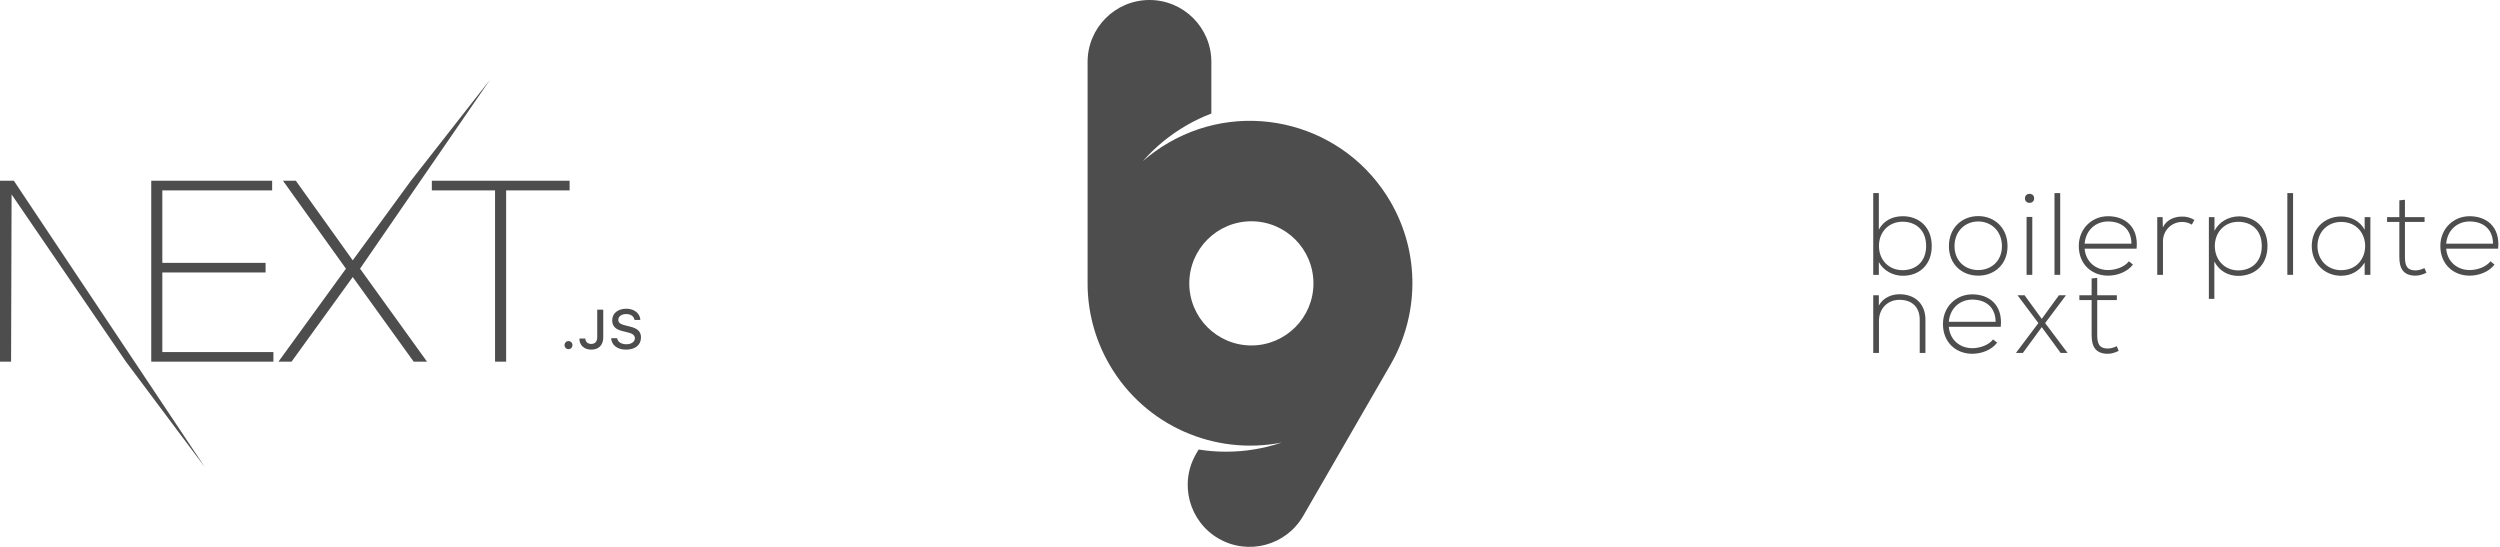
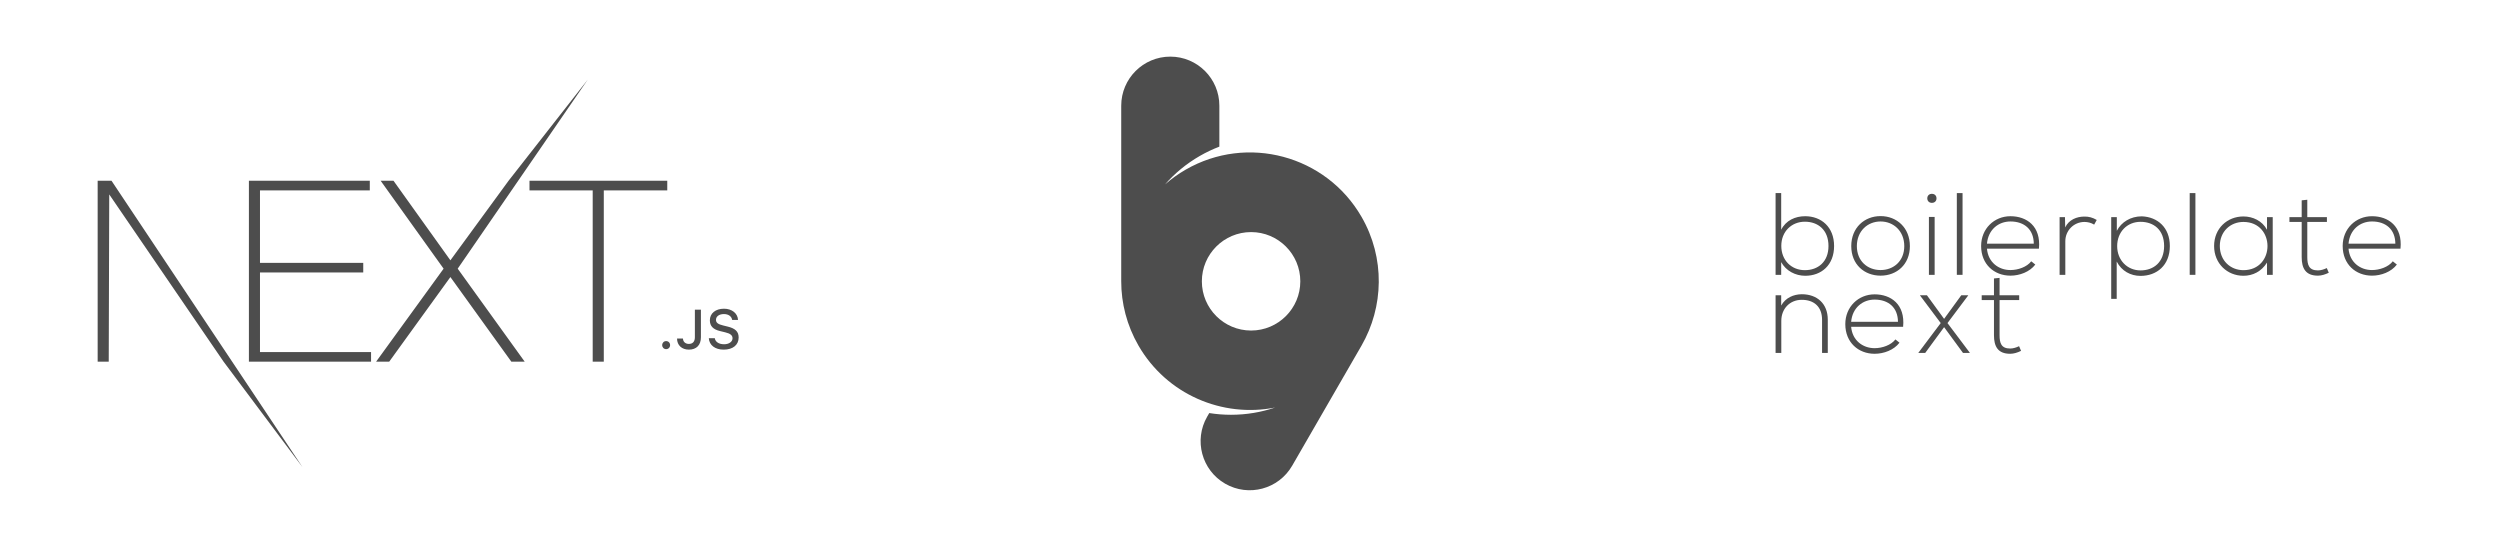
<svg xmlns="http://www.w3.org/2000/svg" width="100%" height="100%" viewBox="0 0 256 56" version="1.1" xml:space="preserve" style="fill-rule:evenodd;clip-rule:evenodd;stroke-linejoin:round;stroke-miterlimit:2;">
-   <g transform="matrix(0.0792099,0,0,0.0792099,77.3057,-20.318)">
+   <g transform="matrix(0.0628065,0,0,0.0628065,87.8039,-10.3119)">
    <path d="M430.045,622.66L430.044,622.66L430.044,336.509C430.044,292.355 465.891,256.509 510.044,256.509C554.197,256.509 590.044,292.355 590.044,336.509L590.044,403.26C579.123,407.442 568.389,412.536 557.941,418.568C536.126,431.163 517.229,446.882 501.489,464.836C511.668,455.917 522.862,447.858 535.024,440.836C635.376,382.898 763.887,417.332 821.824,517.683C860.647,584.926 857.994,664.812 821.826,727.637L821.827,727.638L708.751,923.49C686.675,961.728 637.707,974.849 599.469,952.772C561.232,930.696 548.111,881.728 570.187,843.49L573.563,837.643C585.112,839.482 596.955,840.438 609.019,840.438C634.19,840.438 658.398,836.279 680.991,828.612C595.205,845.661 504.313,807.549 458.176,727.636C439.06,694.527 430,658.353 430.045,622.66ZM641.767,542.581C686.063,542.581 722.025,578.544 722.025,622.839C722.025,667.135 686.063,703.097 641.767,703.097C597.472,703.097 561.509,667.135 561.509,622.839C561.509,578.544 597.472,542.581 641.767,542.581Z" style="fill:rgb(77,77,77);" />
  </g>
-   <g transform="matrix(1,0,0,1,-8.17556,8.06556)">
+   <g transform="matrix(1,0,0,1,1.82444,8.06556)">
    <path d="M23.663,10.442L36.043,10.442L36.043,11.428L24.798,11.428L24.798,18.85L35.372,18.85L35.372,19.836L24.798,19.836L24.798,27.985L36.172,27.985L36.172,28.971L23.663,28.971L23.663,10.442ZM37.152,10.442L38.468,10.442L44.296,18.591L50.254,10.442L58.358,0.092L45.044,19.447L51.905,28.971L50.538,28.971L44.296,20.304L38.029,28.971L36.688,28.971L43.6,19.447L37.152,10.442L37.152,10.442ZM52.395,11.428L52.395,10.442L66.503,10.442L66.503,11.428L60.004,11.428L60.004,28.971L58.868,28.971L58.868,11.428L52.395,11.428ZM8.176,10.442L9.594,10.442L29.155,39.777L21.071,28.971L9.362,11.844L9.31,28.971L8.176,28.971L8.176,10.442ZM66.389,27.687C66.156,27.687 65.983,27.507 65.983,27.275C65.983,27.042 66.156,26.862 66.388,26.862C66.623,26.862 66.794,27.042 66.794,27.275C66.794,27.507 66.623,27.687 66.388,27.687L66.389,27.687ZM67.504,26.601L68.111,26.601C68.12,26.931 68.36,27.152 68.713,27.152C69.108,27.152 69.331,26.915 69.331,26.468L69.331,23.644L69.949,23.644L69.949,26.471C69.949,27.275 69.486,27.737 68.718,27.737C67.998,27.737 67.504,27.288 67.504,26.601L67.504,26.601ZM70.758,26.566L71.371,26.566C71.423,26.945 71.793,27.186 72.326,27.186C72.822,27.186 73.187,26.928 73.187,26.574C73.187,26.269 72.955,26.086 72.428,25.962L71.914,25.837C71.194,25.668 70.865,25.319 70.865,24.732C70.865,24.02 71.445,23.546 72.314,23.546C73.123,23.546 73.714,24.02 73.75,24.693L73.148,24.693C73.09,24.325 72.77,24.095 72.306,24.095C71.817,24.095 71.492,24.33 71.492,24.69C71.492,24.976 71.702,25.139 72.221,25.261L72.66,25.369C73.476,25.56 73.813,25.892 73.813,26.493C73.813,27.258 73.222,27.737 72.279,27.737C71.396,27.737 70.802,27.28 70.758,26.565L70.758,26.566Z" style="fill:rgb(77,77,77);fill-rule:nonzero;" />
  </g>
-   <g transform="matrix(0.996548,0,0,0.996548,57.6981,-14.413)">
+   <g transform="matrix(0.996548,0,0,0.996548,47.6981,-14.413)">
    <g transform="matrix(12,0,0,12,133.926,42.7041)">
      <path d="M0.306,-0.455C0.417,-0.455 0.508,-0.386 0.508,-0.247C0.508,-0.11 0.417,-0.04 0.306,-0.04C0.19,-0.04 0.104,-0.125 0.104,-0.248C0.104,-0.371 0.192,-0.455 0.306,-0.455ZM0.055,-0.7L0.055,-0L0.103,-0L0.103,-0.109C0.144,-0.034 0.225,0.008 0.309,0.008C0.447,0.008 0.556,-0.083 0.556,-0.247C0.556,-0.41 0.446,-0.502 0.308,-0.502C0.223,-0.502 0.143,-0.466 0.103,-0.386L0.103,-0.7L0.055,-0.7Z" style="fill:rgb(77,77,77);fill-rule:nonzero;" />
    </g>
    <g transform="matrix(12,0,0,12,141.978,42.7041)">
      <path d="M0.283,0.007C0.422,0.007 0.534,-0.089 0.534,-0.246C0.534,-0.403 0.422,-0.503 0.283,-0.503C0.144,-0.503 0.032,-0.403 0.032,-0.246C0.032,-0.089 0.144,0.007 0.283,0.007ZM0.283,-0.041C0.171,-0.041 0.08,-0.118 0.08,-0.246C0.08,-0.374 0.171,-0.457 0.283,-0.457C0.395,-0.457 0.486,-0.374 0.486,-0.246C0.486,-0.118 0.395,-0.041 0.283,-0.041Z" style="fill:rgb(77,77,77);fill-rule:nonzero;" />
    </g>
    <g transform="matrix(12,0,0,12,149.682,42.7041)">
      <path d="M0.104,-0.496L0.104,-0L0.055,-0L0.055,-0.496L0.104,-0.496ZM0.041,-0.655C0.041,-0.707 0.12,-0.707 0.12,-0.655C0.12,-0.603 0.041,-0.603 0.041,-0.655Z" style="fill:rgb(77,77,77);fill-rule:nonzero;" />
    </g>
    <g transform="matrix(12,0,0,12,152.55,42.7041)">
      <rect x="0.055" y="-0.7" width="0.049" height="0.7" style="fill:rgb(77,77,77);fill-rule:nonzero;" />
    </g>
    <g transform="matrix(12,0,0,12,155.382,42.7041)">
      <path d="M0.278,0.007C0.357,0.007 0.443,-0.025 0.491,-0.088L0.456,-0.116C0.419,-0.067 0.343,-0.041 0.278,-0.041C0.176,-0.041 0.087,-0.108 0.077,-0.224L0.522,-0.224C0.541,-0.417 0.417,-0.502 0.278,-0.502C0.139,-0.502 0.027,-0.395 0.027,-0.247C0.027,-0.09 0.139,0.007 0.278,0.007ZM0.077,-0.267C0.088,-0.388 0.176,-0.457 0.278,-0.457C0.397,-0.457 0.477,-0.389 0.478,-0.267L0.077,-0.267Z" style="fill:rgb(77,77,77);fill-rule:nonzero;" />
    </g>
    <g transform="matrix(12,0,0,12,163.11,42.7041)">
      <path d="M0.055,-0.494L0.055,-0L0.104,-0L0.104,-0.288C0.104,-0.378 0.175,-0.452 0.267,-0.453C0.296,-0.453 0.325,-0.446 0.351,-0.43L0.373,-0.47C0.34,-0.49 0.304,-0.5 0.267,-0.499C0.204,-0.499 0.134,-0.473 0.103,-0.406L0.101,-0.494L0.055,-0.494Z" style="fill:rgb(77,77,77);fill-rule:nonzero;" />
    </g>
    <g transform="matrix(12,0,0,12,168.414,42.7041)">
      <path d="M0.306,-0.038C0.193,-0.038 0.106,-0.125 0.106,-0.246C0.106,-0.367 0.191,-0.454 0.306,-0.454C0.418,-0.454 0.508,-0.386 0.508,-0.247C0.508,-0.108 0.418,-0.038 0.306,-0.038ZM0.102,0.206L0.102,-0.114C0.144,-0.032 0.222,0.009 0.306,0.009C0.445,0.009 0.557,-0.081 0.557,-0.247C0.557,-0.406 0.451,-0.496 0.317,-0.501C0.221,-0.501 0.142,-0.452 0.103,-0.377L0.103,-0.494L0.055,-0.494L0.055,0.206L0.102,0.206Z" style="fill:rgb(77,77,77);fill-rule:nonzero;" />
    </g>
    <g transform="matrix(12,0,0,12,176.478,42.7041)">
      <rect x="0.055" y="-0.7" width="0.049" height="0.7" style="fill:rgb(77,77,77);fill-rule:nonzero;" />
    </g>
    <g transform="matrix(12,0,0,12,179.31,42.7041)">
      <path d="M0.481,-0.494L0.481,-0.386C0.44,-0.463 0.359,-0.5 0.279,-0.5C0.141,-0.5 0.028,-0.398 0.028,-0.247C0.028,-0.096 0.141,0.008 0.279,0.008C0.359,0.008 0.433,-0.028 0.481,-0.105L0.481,-0L0.53,-0L0.53,-0.494L0.481,-0.494ZM0.279,-0.453C0.554,-0.453 0.554,-0.04 0.279,-0.04C0.167,-0.04 0.077,-0.123 0.077,-0.247C0.077,-0.371 0.167,-0.453 0.279,-0.453Z" style="fill:rgb(77,77,77);fill-rule:nonzero;" />
    </g>
    <g transform="matrix(12,0,0,12,187.206,42.7041)">
      <path d="M0.12,-0.638L0.12,-0.494L0.015,-0.494L0.015,-0.453L0.12,-0.453L0.12,-0.152C0.12,-0.055 0.154,0.007 0.259,0.007C0.29,0.007 0.321,-0.003 0.352,-0.018L0.335,-0.058C0.31,-0.046 0.283,-0.038 0.259,-0.038C0.182,-0.038 0.168,-0.085 0.168,-0.152L0.168,-0.453L0.336,-0.453L0.336,-0.494L0.168,-0.494L0.168,-0.643L0.12,-0.638Z" style="fill:rgb(77,77,77);fill-rule:nonzero;" />
    </g>
    <g transform="matrix(12,0,0,12,192.534,42.7041)">
      <path d="M0.278,0.007C0.357,0.007 0.443,-0.025 0.491,-0.088L0.456,-0.116C0.419,-0.067 0.343,-0.041 0.278,-0.041C0.176,-0.041 0.087,-0.108 0.077,-0.224L0.522,-0.224C0.541,-0.417 0.417,-0.502 0.278,-0.502C0.139,-0.502 0.027,-0.395 0.027,-0.247C0.027,-0.09 0.139,0.007 0.278,0.007ZM0.077,-0.267C0.088,-0.388 0.176,-0.457 0.278,-0.457C0.397,-0.457 0.477,-0.389 0.478,-0.267L0.077,-0.267Z" style="fill:rgb(77,77,77);fill-rule:nonzero;" />
    </g>
    <g transform="matrix(12,0,0,12,133.926,50.7318)">
      <path d="M0.055,-0.494L0.055,-0L0.104,-0L0.104,-0.275C0.104,-0.377 0.175,-0.454 0.277,-0.455C0.384,-0.456 0.453,-0.396 0.453,-0.284L0.453,-0L0.502,-0L0.502,-0.285C0.502,-0.422 0.411,-0.503 0.279,-0.503C0.21,-0.502 0.141,-0.474 0.103,-0.406L0.103,-0.494L0.055,-0.494Z" style="fill:rgb(77,77,77);fill-rule:nonzero;" />
    </g>
    <g transform="matrix(12,0,0,12,141.426,50.7318)">
      <path d="M0.278,0.007C0.357,0.007 0.443,-0.025 0.491,-0.088L0.456,-0.116C0.419,-0.067 0.343,-0.041 0.278,-0.041C0.176,-0.041 0.087,-0.108 0.077,-0.224L0.522,-0.224C0.541,-0.417 0.417,-0.502 0.278,-0.502C0.139,-0.502 0.027,-0.395 0.027,-0.247C0.027,-0.09 0.139,0.007 0.278,0.007ZM0.077,-0.267C0.088,-0.388 0.176,-0.457 0.278,-0.457C0.397,-0.457 0.477,-0.389 0.478,-0.267L0.077,-0.267Z" style="fill:rgb(77,77,77);fill-rule:nonzero;" />
    </g>
    <g transform="matrix(12,0,0,12,149.154,50.7318)">
      <path d="M0.082,-0.494L0.023,-0.494L0.023,-0.492L0.2,-0.256L0.009,-0.002L0.009,-0L0.067,-0L0.229,-0.221L0.391,-0L0.449,-0L0.449,-0.002L0.258,-0.256L0.435,-0.492L0.435,-0.494L0.376,-0.494L0.229,-0.292L0.082,-0.494Z" style="fill:rgb(77,77,77);fill-rule:nonzero;" />
    </g>
    <g transform="matrix(12,0,0,12,155.586,50.7318)">
      <path d="M0.12,-0.638L0.12,-0.494L0.015,-0.494L0.015,-0.453L0.12,-0.453L0.12,-0.152C0.12,-0.055 0.154,0.007 0.259,0.007C0.29,0.007 0.321,-0.003 0.352,-0.018L0.335,-0.058C0.31,-0.046 0.283,-0.038 0.259,-0.038C0.182,-0.038 0.168,-0.085 0.168,-0.152L0.168,-0.453L0.336,-0.453L0.336,-0.494L0.168,-0.494L0.168,-0.643L0.12,-0.638Z" style="fill:rgb(77,77,77);fill-rule:nonzero;" />
    </g>
  </g>
</svg>
